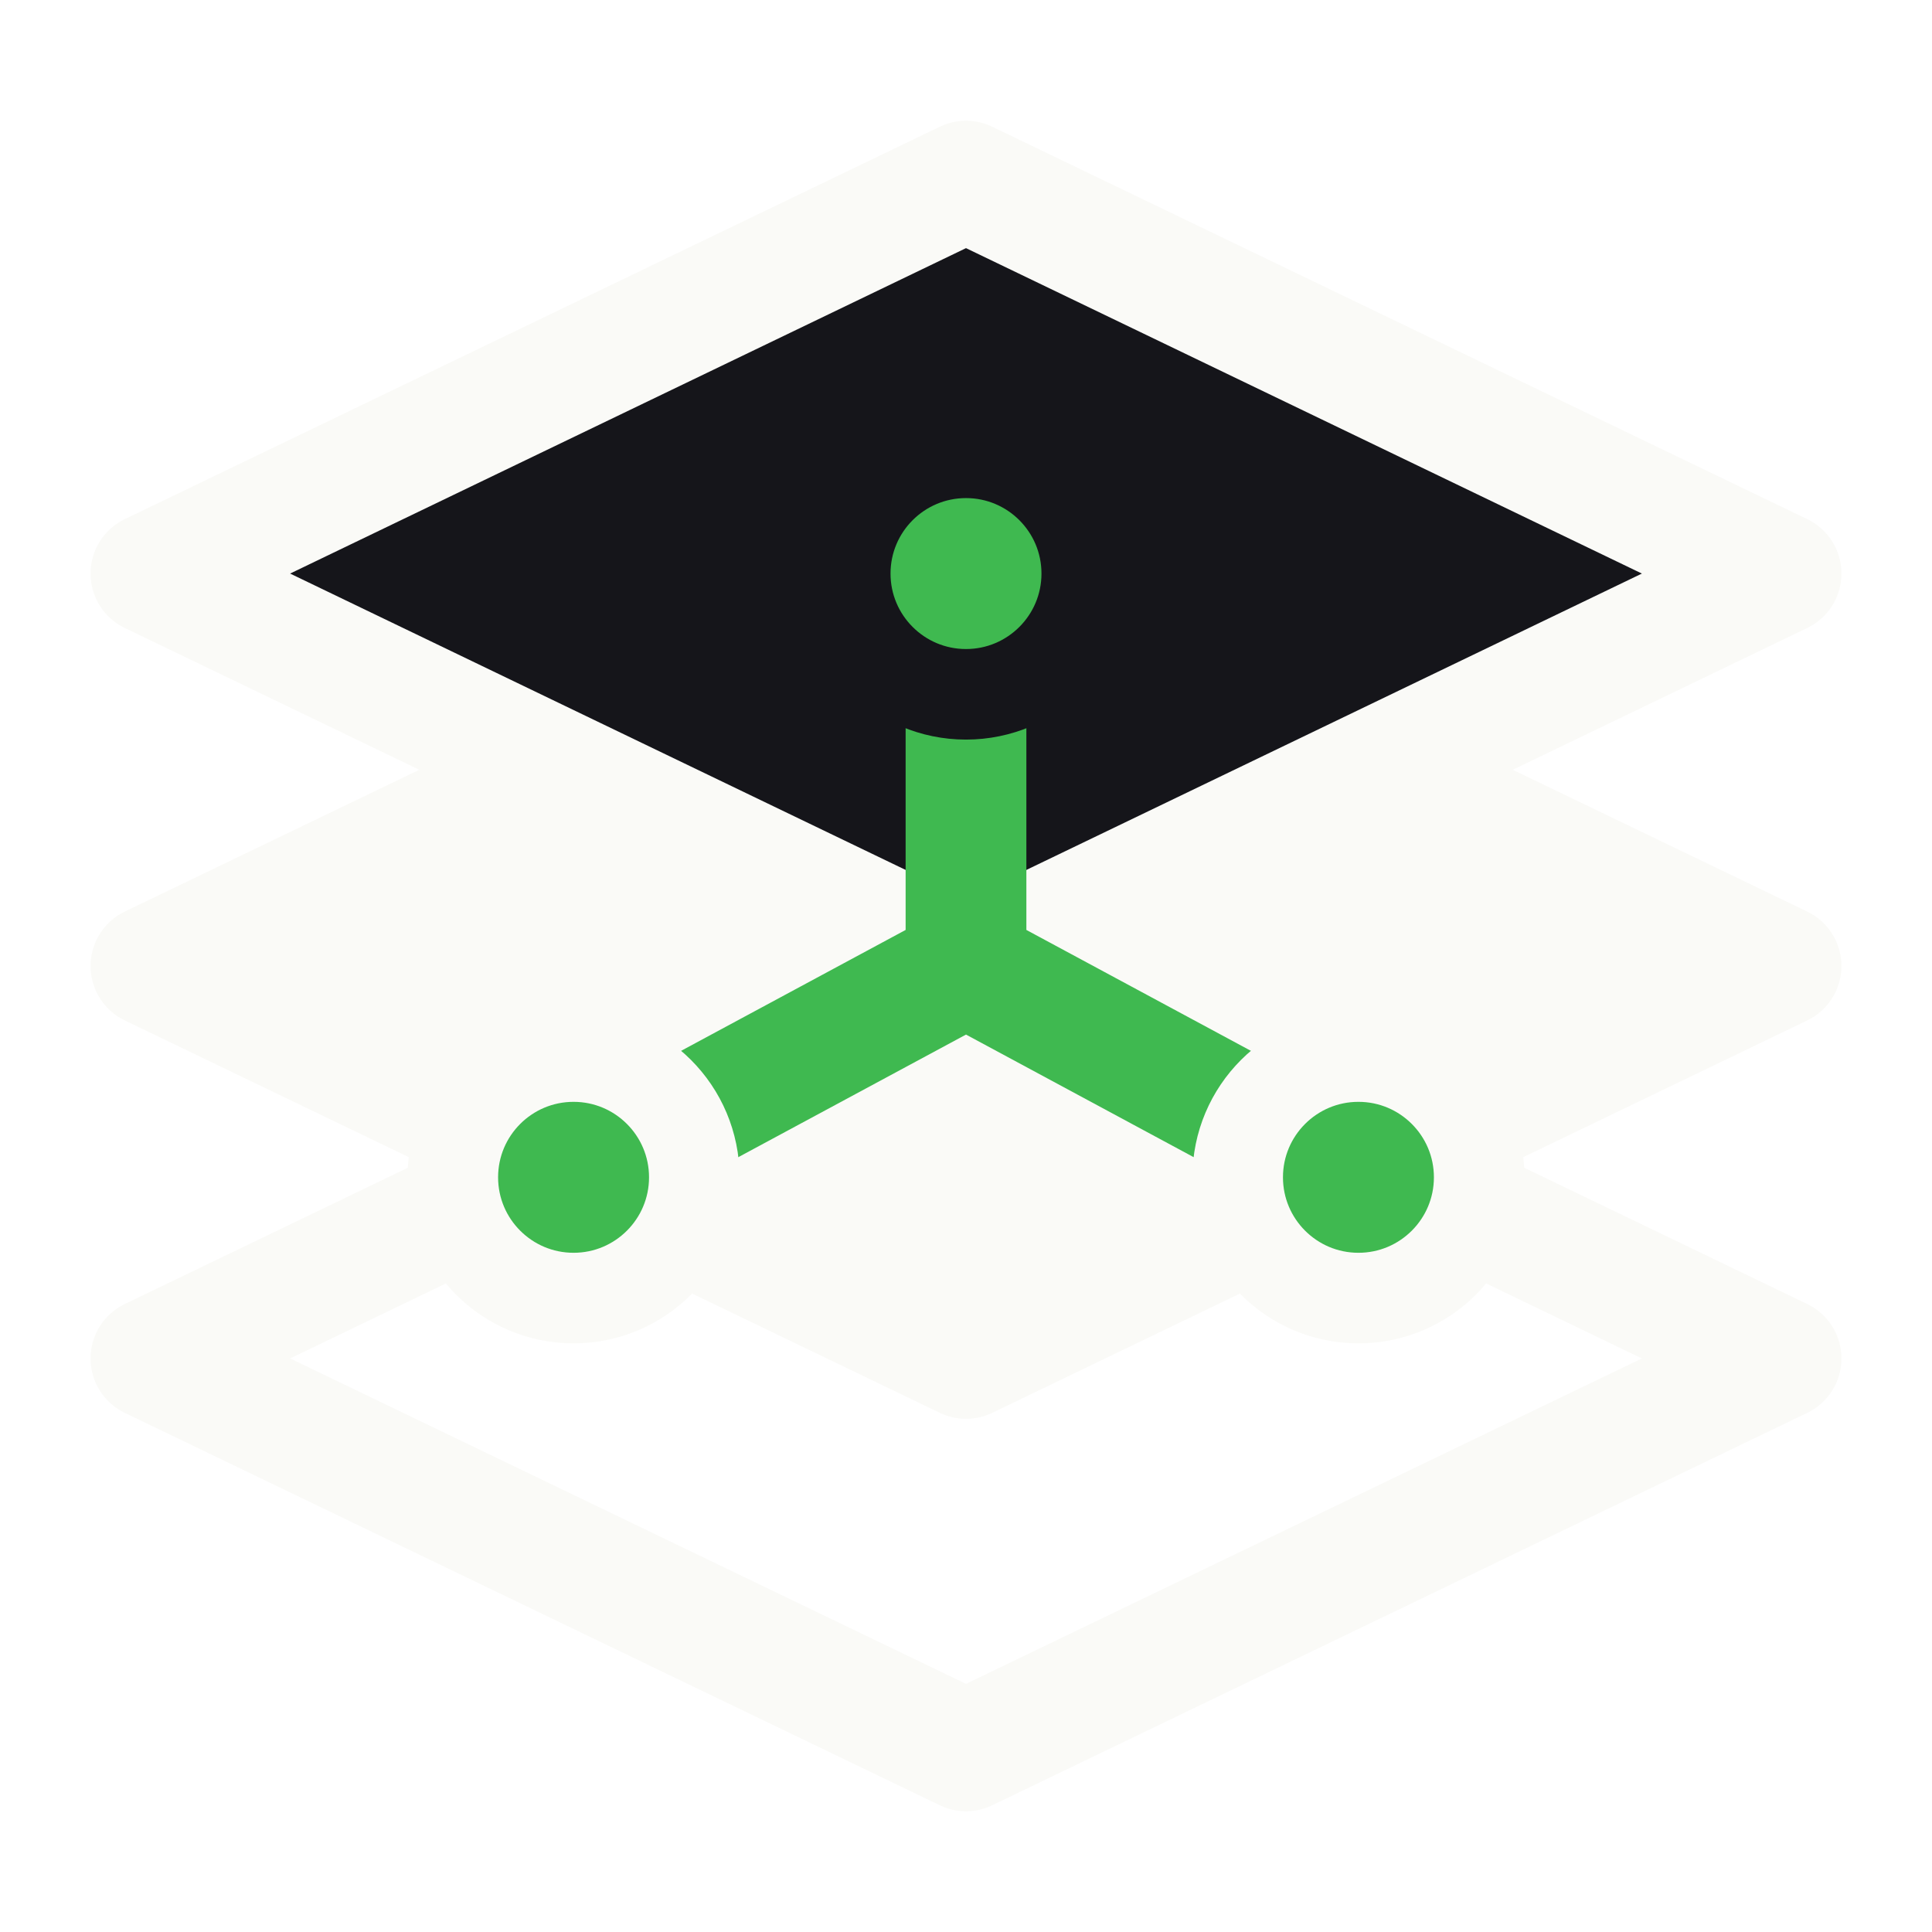
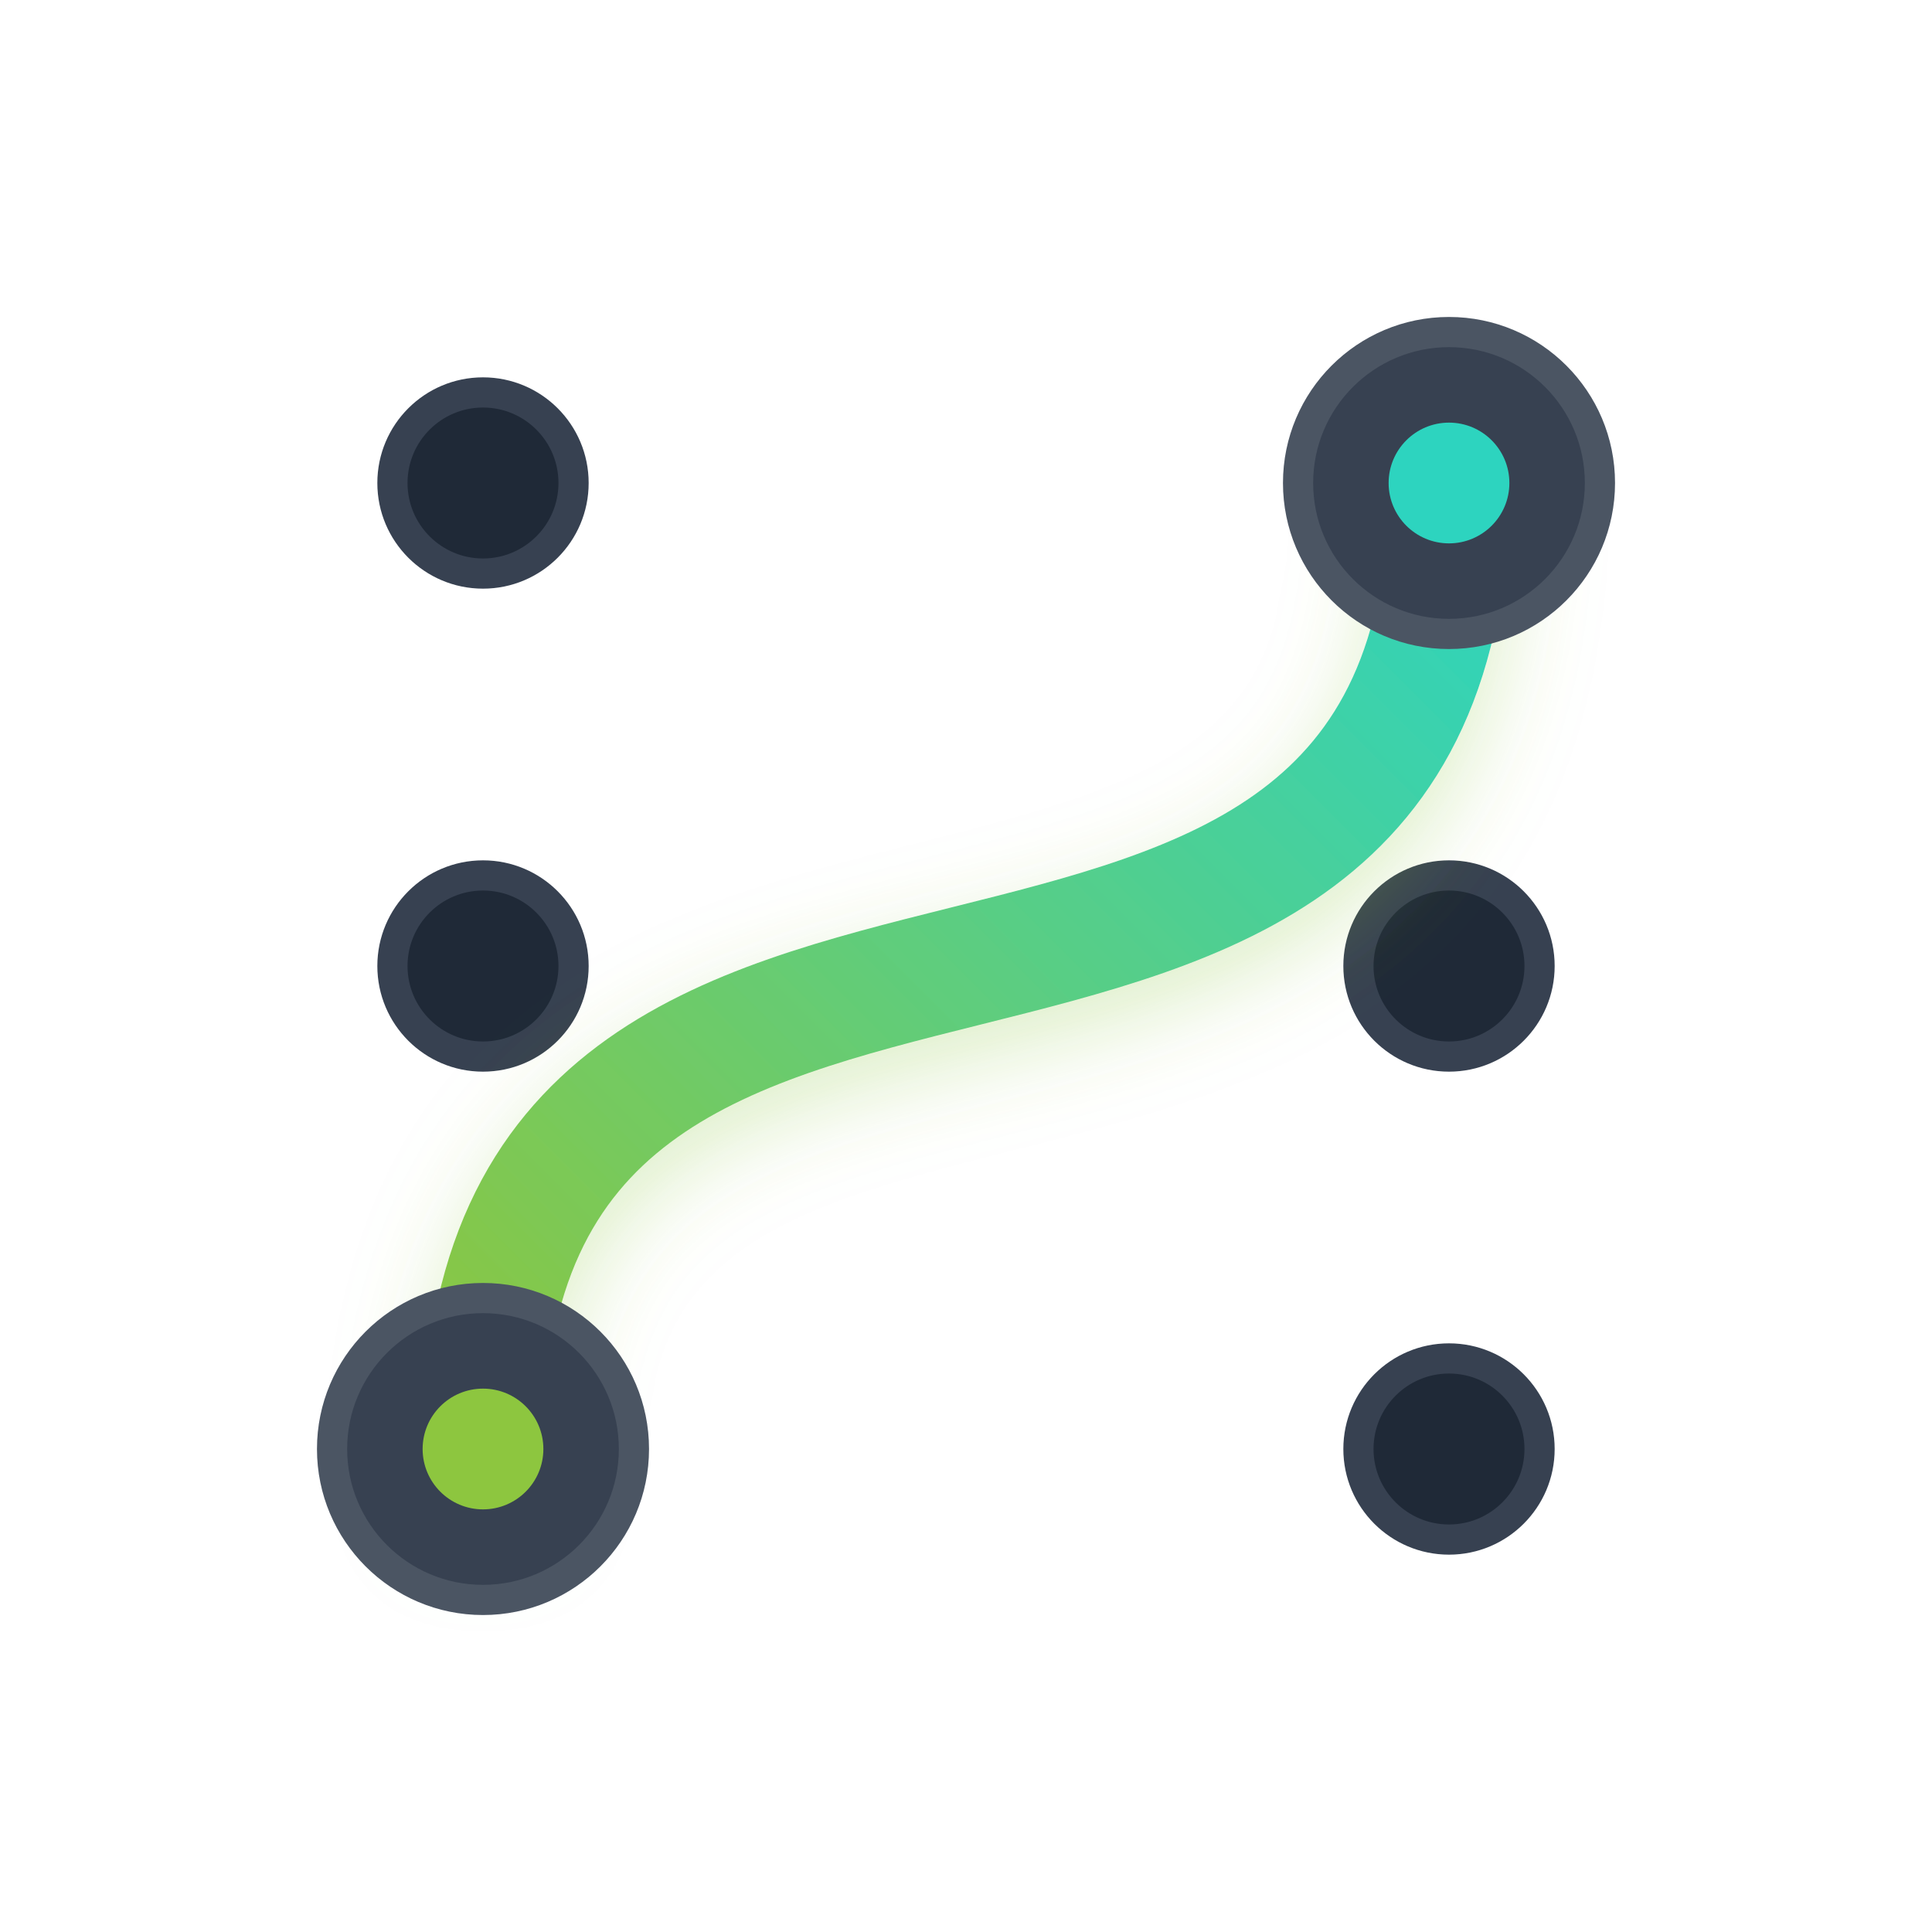
- <svg xmlns="http://www.w3.org/2000/svg" viewBox="0 0 64 64" role="img" aria-label="Switchboard">
-   <g transform="translate(0 2)" stroke-linejoin="round" stroke-linecap="round" stroke-width="4">
-     <polygon points="32,30 59,43 32,56 5,43" fill="none" stroke="#fafaf7" />
-     <polygon points="32,17 59,30 32,43 5,30" fill="#fafaf7" stroke="#fafaf7" />
-     <polygon points="32,4 59,17 32,30 5,17" fill="#15151a" stroke="#fafaf7" />
-     <path d="M32 17 L32 30 L19 37 M32 30 L45 37" fill="none" stroke="#3fb950" />
-     <circle cx="32" cy="17" r="4" fill="#3fb950" stroke="#15151a" stroke-width="3" />
-     <circle cx="19" cy="37" r="4" fill="#3fb950" stroke="#fafaf7" stroke-width="3" />
-     <circle cx="45" cy="37" r="4" fill="#3fb950" stroke="#fafaf7" stroke-width="3" />
+ <svg xmlns="http://www.w3.org/2000/svg" viewBox="0 0 256 256" width="100%" height="100%">
+   <defs>
+     <linearGradient id="activeWireDark" x1="0%" y1="100%" x2="100%" y2="0%">
+       <stop offset="0%" stop-color="#8DC63F" />
+       <stop offset="100%" stop-color="#2DD4BF" />
+     </linearGradient>
+     <filter id="glowDark" x="-20%" y="-20%" width="140%" height="140%">
+       <feDropShadow dx="0" dy="4" stdDeviation="6" flood-color="#8DC63F" flood-opacity="0.3" />
+     </filter>
+   </defs>
+   <rect width="256" height="256" fill="transparent" />
+   <circle cx="64" cy="64" r="12" fill="#1F2937" stroke="#374151" stroke-width="4" />
+   <circle cx="192" cy="192" r="12" fill="#1F2937" stroke="#374151" stroke-width="4" />
+   <circle cx="64" cy="128" r="12" fill="#1F2937" stroke="#374151" stroke-width="4" />
+   <circle cx="192" cy="128" r="12" fill="#1F2937" stroke="#374151" stroke-width="4" />
+   <path d="M 64 192 C 64 96, 192 160, 192 64" fill="none" stroke="url(#activeWireDark)" stroke-width="16" stroke-linecap="round" filter="url(#glowDark)" />
+   <g transform="translate(64, 192)">
+     <circle cx="0" cy="0" r="20" fill="#374151" stroke="#4B5563" stroke-width="4" />
+     <circle cx="0" cy="0" r="8" fill="#8DC63F" />
+   </g>
+   <g transform="translate(192, 64)">
+     <circle cx="0" cy="0" r="20" fill="#374151" stroke="#4B5563" stroke-width="4" />
+     <circle cx="0" cy="0" r="8" fill="#2DD4BF" />
  </g>
</svg>
